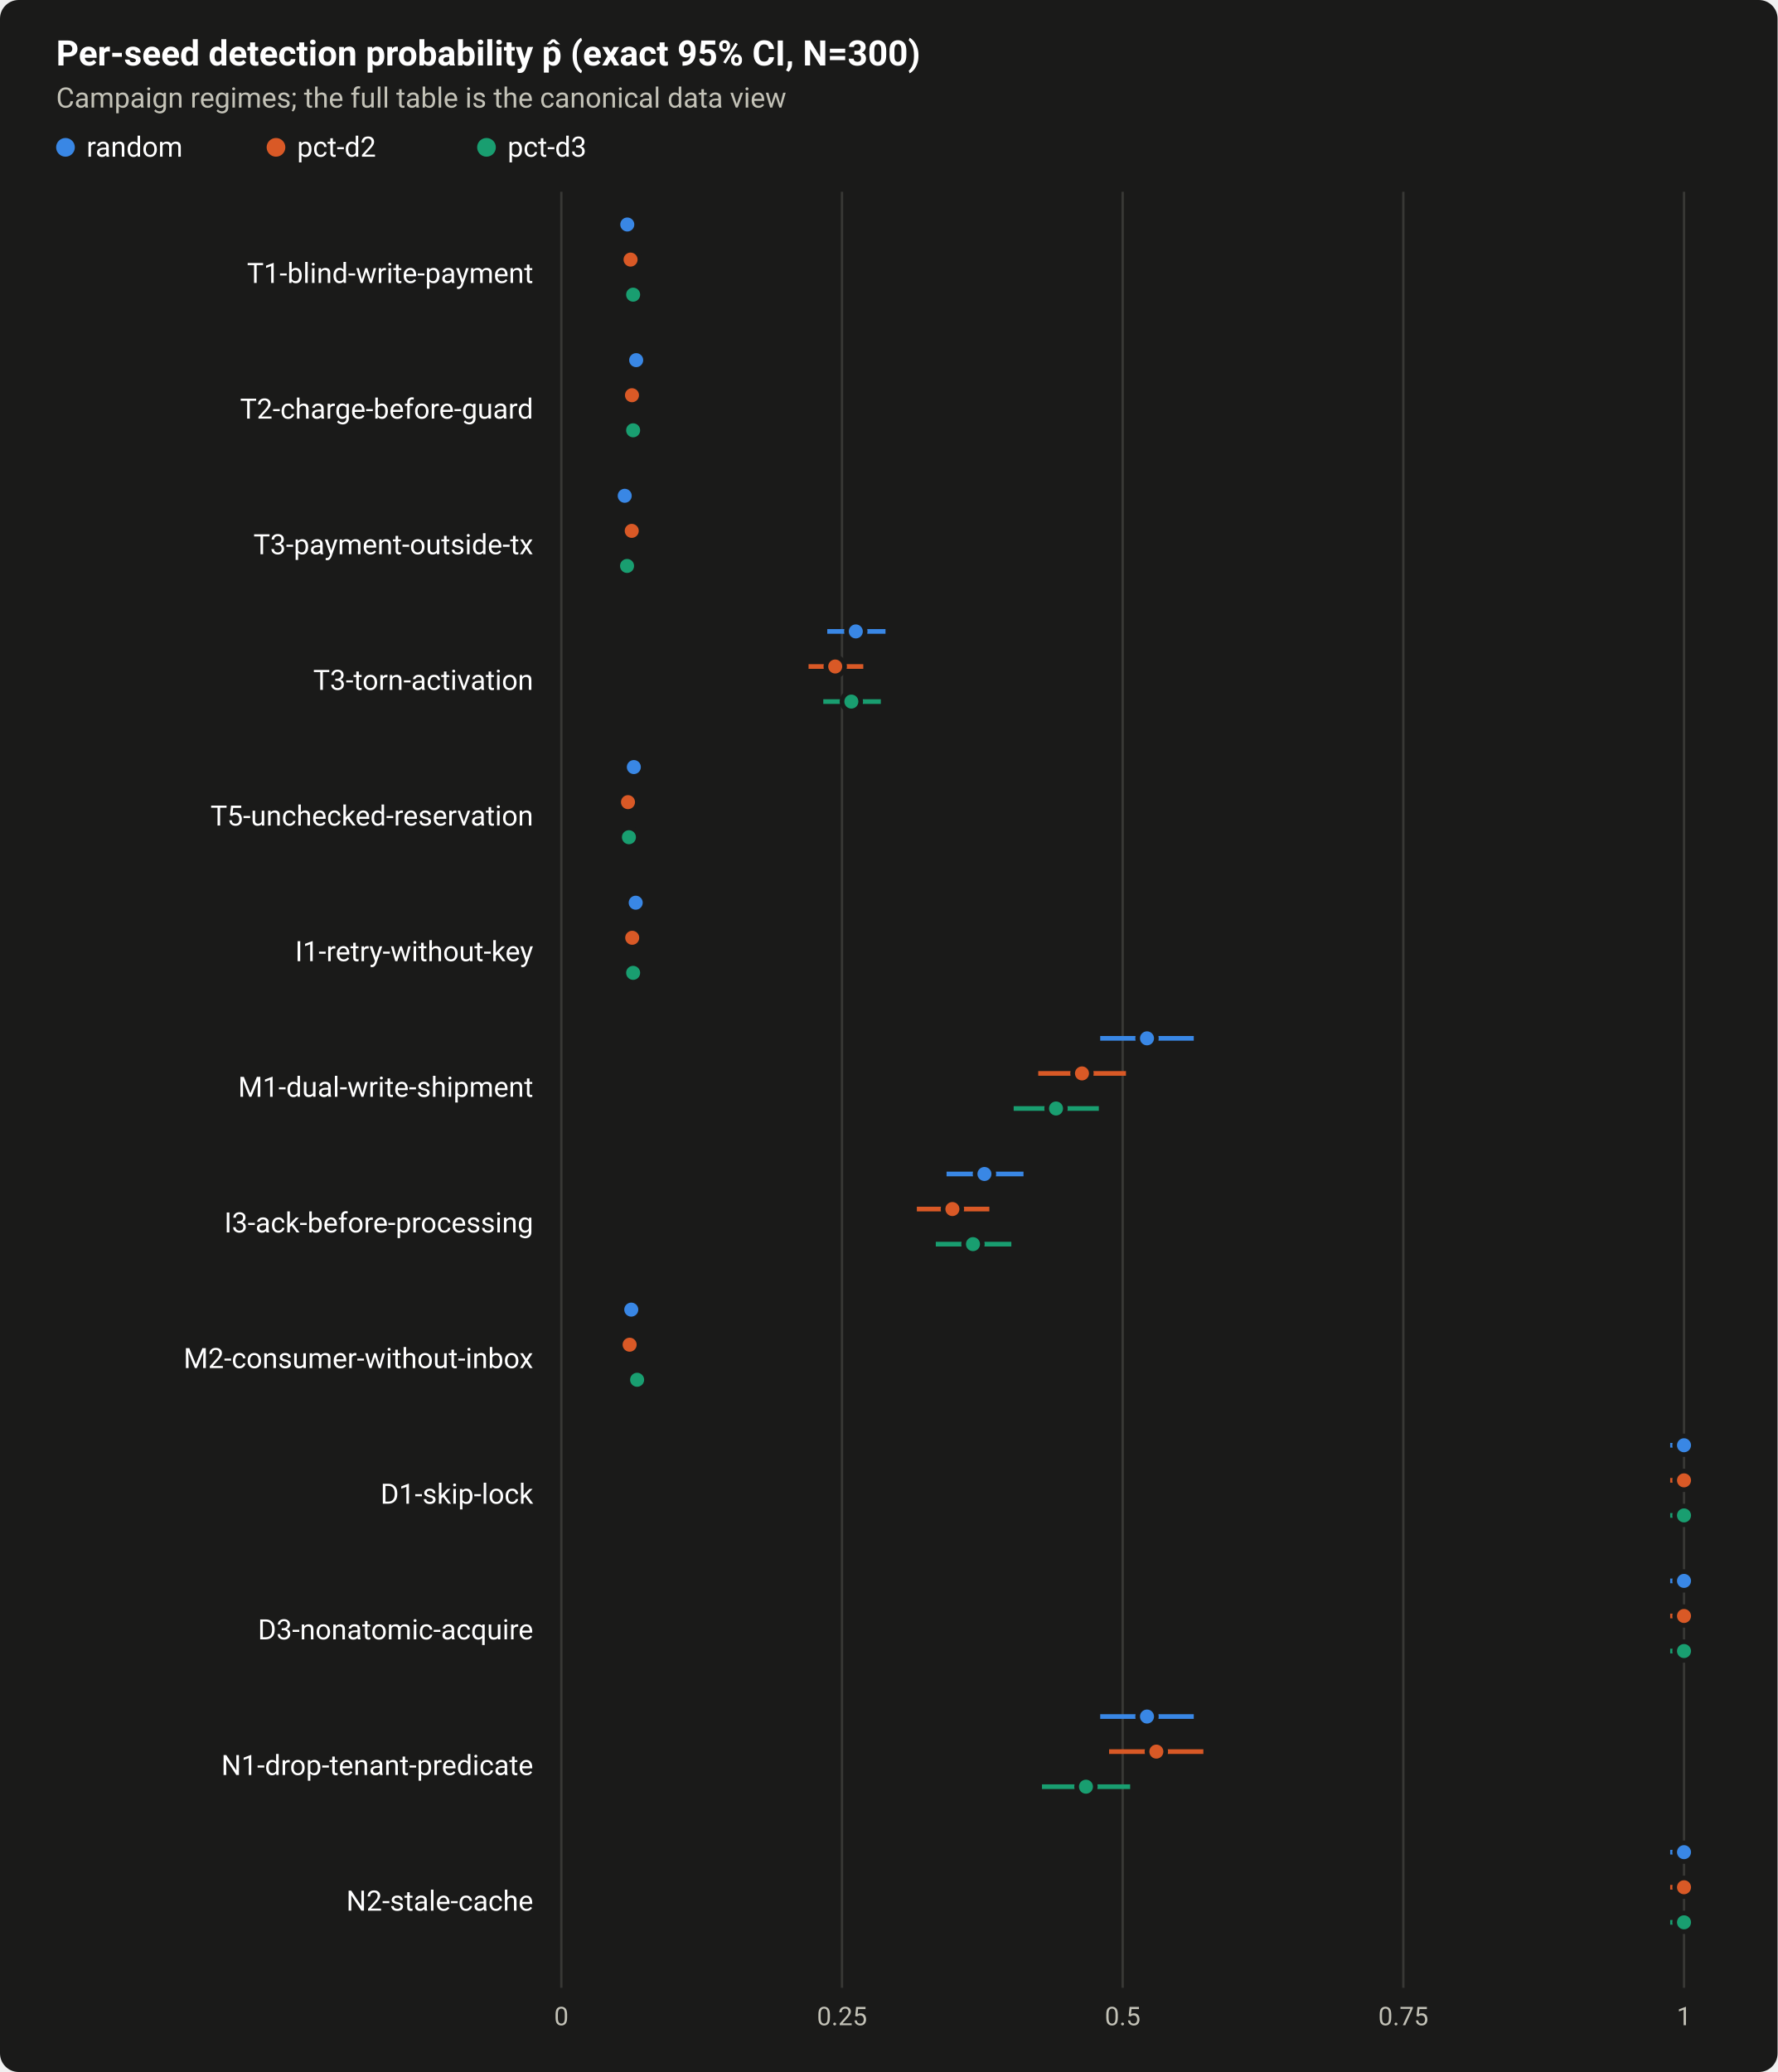
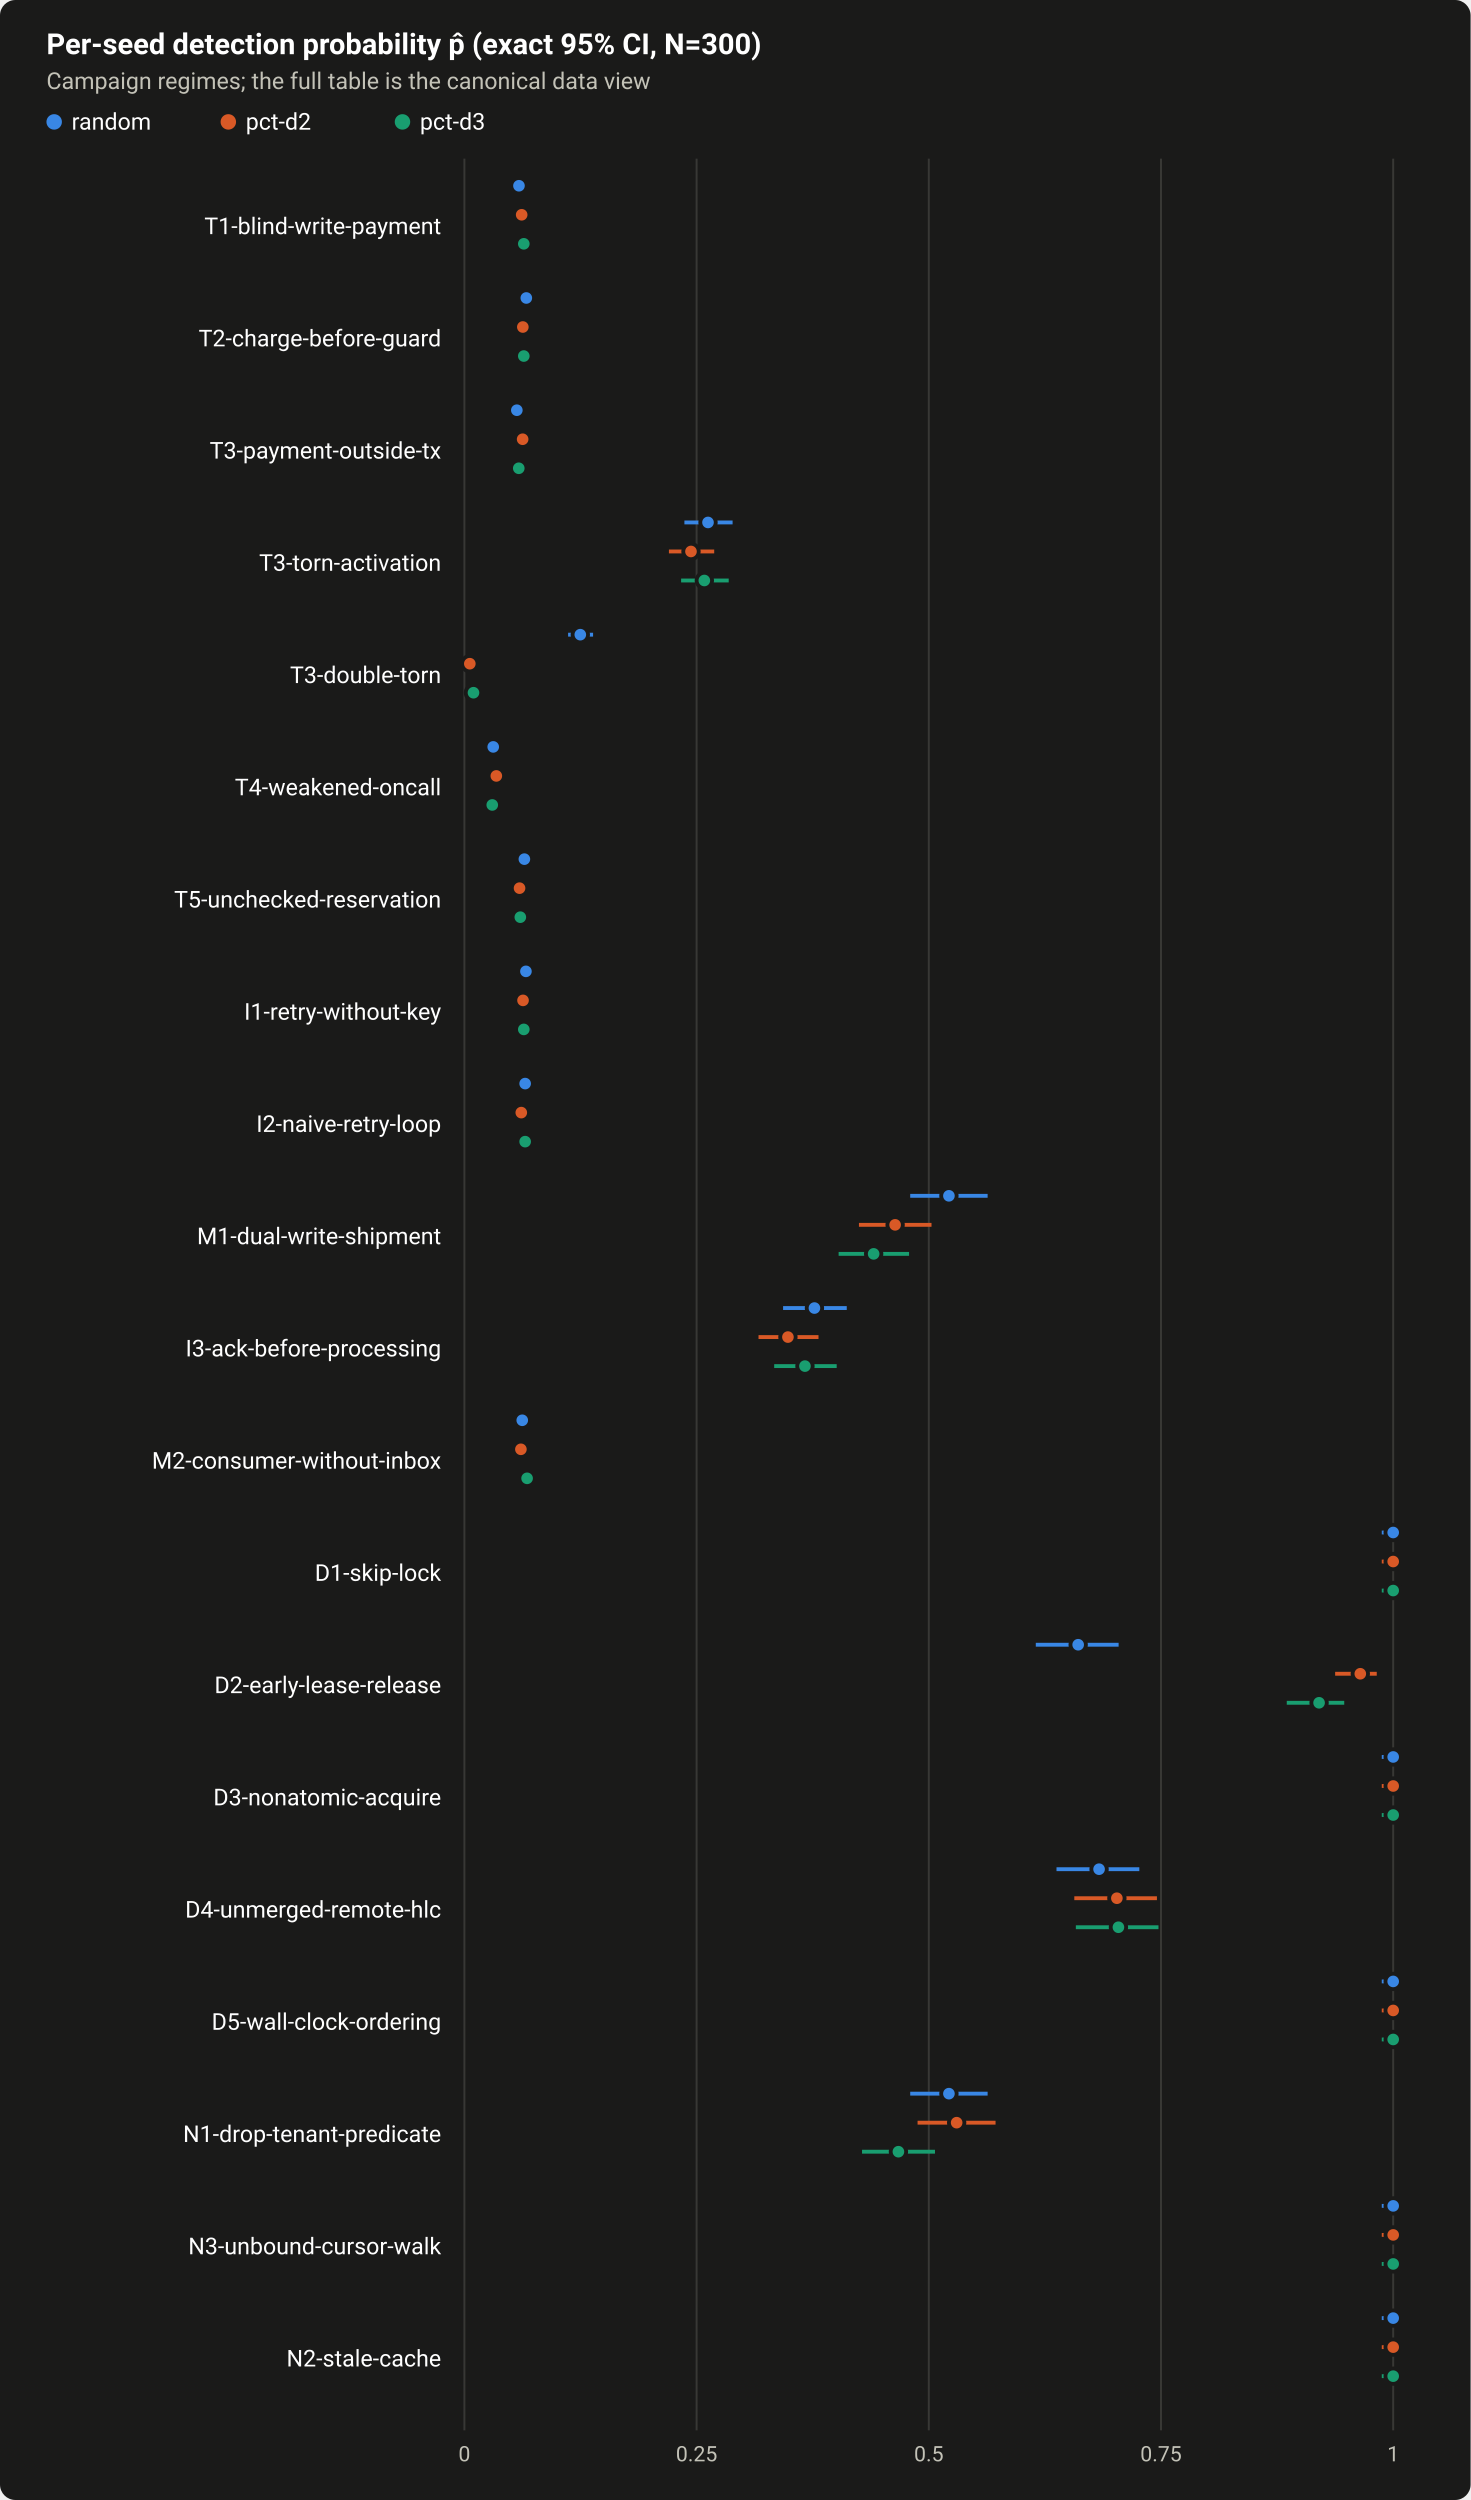
- <svg xmlns="http://www.w3.org/2000/svg" width="760" height="886" viewBox="0 0 760 886" role="img" aria-label="Per-seed detection probability with exact intervals per mutant and strategy">
-   <rect width="760" height="886" fill="#1a1a19" rx="8" />
+ <svg xmlns="http://www.w3.org/2000/svg" width="760" height="1292" viewBox="0 0 760 1292" role="img" aria-label="Per-seed detection probability with exact intervals per mutant and strategy">
+   <rect width="760" height="1292" fill="#1a1a19" rx="8" />
  <text x="24" y="28" font-family="Roboto, system-ui, sans-serif" font-size="15" font-weight="600" fill="#ffffff">Per-seed detection probability p̂ (exact 95% CI, N=300)</text>
  <text x="24" y="46" font-family="Roboto, system-ui, sans-serif" font-size="12" fill="#c3c2b7">Campaign regimes; the full table is the canonical data view</text>
  <circle cx="28" cy="63" r="4" fill="#3987e5" />
  <text x="37" y="67" font-family="Roboto, system-ui, sans-serif" font-size="12" fill="#ffffff">random</text>
  <circle cx="118" cy="63" r="4" fill="#d95926" />
  <text x="127" y="67" font-family="Roboto, system-ui, sans-serif" font-size="12" fill="#ffffff">pct-d2</text>
  <circle cx="208" cy="63" r="4" fill="#199e70" />
  <text x="217" y="67" font-family="Roboto, system-ui, sans-serif" font-size="12" fill="#ffffff">pct-d3</text>
-   <line x1="240.0" y1="82" x2="240.0" y2="850" stroke="#383835" stroke-width="1" />
-   <text x="240.0" y="866" font-family="Roboto, system-ui, sans-serif" font-size="11" fill="#c3c2b7" text-anchor="middle">0</text>
-   <line x1="360.0" y1="82" x2="360.0" y2="850" stroke="#383835" stroke-width="1" />
-   <text x="360.0" y="866" font-family="Roboto, system-ui, sans-serif" font-size="11" fill="#c3c2b7" text-anchor="middle">0.25</text>
-   <line x1="480.0" y1="82" x2="480.0" y2="850" stroke="#383835" stroke-width="1" />
-   <text x="480.0" y="866" font-family="Roboto, system-ui, sans-serif" font-size="11" fill="#c3c2b7" text-anchor="middle">0.5</text>
-   <line x1="600.0" y1="82" x2="600.0" y2="850" stroke="#383835" stroke-width="1" />
-   <text x="600.0" y="866" font-family="Roboto, system-ui, sans-serif" font-size="11" fill="#c3c2b7" text-anchor="middle">0.75</text>
-   <line x1="720.0" y1="82" x2="720.0" y2="850" stroke="#383835" stroke-width="1" />
-   <text x="720.0" y="866" font-family="Roboto, system-ui, sans-serif" font-size="11" fill="#c3c2b7" text-anchor="middle">1</text>
+   <line x1="240.0" y1="82" x2="240.0" y2="1256" stroke="#383835" stroke-width="1" />
+   <text x="240.0" y="1272" font-family="Roboto, system-ui, sans-serif" font-size="11" fill="#c3c2b7" text-anchor="middle">0</text>
+   <line x1="360.0" y1="82" x2="360.0" y2="1256" stroke="#383835" stroke-width="1" />
+   <text x="360.0" y="1272" font-family="Roboto, system-ui, sans-serif" font-size="11" fill="#c3c2b7" text-anchor="middle">0.25</text>
+   <line x1="480.0" y1="82" x2="480.0" y2="1256" stroke="#383835" stroke-width="1" />
+   <text x="480.0" y="1272" font-family="Roboto, system-ui, sans-serif" font-size="11" fill="#c3c2b7" text-anchor="middle">0.5</text>
+   <line x1="600.0" y1="82" x2="600.0" y2="1256" stroke="#383835" stroke-width="1" />
+   <text x="600.0" y="1272" font-family="Roboto, system-ui, sans-serif" font-size="11" fill="#c3c2b7" text-anchor="middle">0.75</text>
+   <line x1="720.0" y1="82" x2="720.0" y2="1256" stroke="#383835" stroke-width="1" />
+   <text x="720.0" y="1272" font-family="Roboto, system-ui, sans-serif" font-size="11" fill="#c3c2b7" text-anchor="middle">1</text>
  <text x="228" y="121.0" font-family="Roboto, system-ui, sans-serif" font-size="12" fill="#ffffff" text-anchor="end">T1-blind-write-payment</text>
  <g>
    <line x1="265.2" y1="96" x2="271.5" y2="96" stroke="#3987e5" stroke-width="2" />
    <circle cx="268.2" cy="96" r="4" fill="#3987e5" stroke="#1a1a19" stroke-width="2" />
  </g>
  <g>
    <line x1="266.4" y1="111" x2="273.0" y2="111" stroke="#d95926" stroke-width="2" />
    <circle cx="269.6" cy="111" r="4" fill="#d95926" stroke="#1a1a19" stroke-width="2" />
  </g>
  <g>
    <line x1="267.4" y1="126" x2="274.3" y2="126" stroke="#199e70" stroke-width="2" />
    <circle cx="270.7" cy="126" r="4" fill="#199e70" stroke="#1a1a19" stroke-width="2" />
  </g>
  <text x="228" y="179.0" font-family="Roboto, system-ui, sans-serif" font-size="12" fill="#ffffff" text-anchor="end">T2-charge-before-guard</text>
  <g>
    <line x1="268.6" y1="154" x2="275.7" y2="154" stroke="#3987e5" stroke-width="2" />
    <circle cx="272.0" cy="154" r="4" fill="#3987e5" stroke="#1a1a19" stroke-width="2" />
  </g>
  <g>
    <line x1="267.0" y1="169" x2="273.7" y2="169" stroke="#d95926" stroke-width="2" />
    <circle cx="270.2" cy="169" r="4" fill="#d95926" stroke="#1a1a19" stroke-width="2" />
  </g>
  <g>
    <line x1="267.4" y1="184" x2="274.2" y2="184" stroke="#199e70" stroke-width="2" />
    <circle cx="270.7" cy="184" r="4" fill="#199e70" stroke="#1a1a19" stroke-width="2" />
  </g>
  <text x="228" y="237.0" font-family="Roboto, system-ui, sans-serif" font-size="12" fill="#ffffff" text-anchor="end">T3-payment-outside-tx</text>
  <g>
    <line x1="264.2" y1="212" x2="270.3" y2="212" stroke="#3987e5" stroke-width="2" />
    <circle cx="267.1" cy="212" r="4" fill="#3987e5" stroke="#1a1a19" stroke-width="2" />
  </g>
  <g>
    <line x1="266.9" y1="227" x2="273.6" y2="227" stroke="#d95926" stroke-width="2" />
    <circle cx="270.1" cy="227" r="4" fill="#d95926" stroke="#1a1a19" stroke-width="2" />
  </g>
  <g>
    <line x1="265.1" y1="242" x2="271.4" y2="242" stroke="#199e70" stroke-width="2" />
    <circle cx="268.1" cy="242" r="4" fill="#199e70" stroke="#1a1a19" stroke-width="2" />
  </g>
  <text x="228" y="295.0" font-family="Roboto, system-ui, sans-serif" font-size="12" fill="#ffffff" text-anchor="end">T3-torn-activation</text>
  <g>
    <line x1="353.7" y1="270" x2="378.6" y2="270" stroke="#3987e5" stroke-width="2" />
    <circle cx="365.9" cy="270" r="4" fill="#3987e5" stroke="#1a1a19" stroke-width="2" />
  </g>
  <g>
    <line x1="345.7" y1="285" x2="369.1" y2="285" stroke="#d95926" stroke-width="2" />
    <circle cx="357.1" cy="285" r="4" fill="#d95926" stroke="#1a1a19" stroke-width="2" />
  </g>
  <g>
    <line x1="352.0" y1="300" x2="376.6" y2="300" stroke="#199e70" stroke-width="2" />
    <circle cx="364.0" cy="300" r="4" fill="#199e70" stroke="#1a1a19" stroke-width="2" />
  </g>
-   <text x="228" y="353.0" font-family="Roboto, system-ui, sans-serif" font-size="12" fill="#ffffff" text-anchor="end">T5-unchecked-reservation</text>
-   <g>
-     <line x1="267.7" y1="328" x2="274.6" y2="328" stroke="#3987e5" stroke-width="2" />
-     <circle cx="271.0" cy="328" r="4" fill="#3987e5" stroke="#1a1a19" stroke-width="2" />
-   </g>
-   <g>
-     <line x1="265.5" y1="343" x2="271.8" y2="343" stroke="#d95926" stroke-width="2" />
-     <circle cx="268.5" cy="343" r="4" fill="#d95926" stroke="#1a1a19" stroke-width="2" />
-   </g>
-   <g>
-     <line x1="265.8" y1="358" x2="272.2" y2="358" stroke="#199e70" stroke-width="2" />
-     <circle cx="268.9" cy="358" r="4" fill="#199e70" stroke="#1a1a19" stroke-width="2" />
-   </g>
-   <text x="228" y="411.0" font-family="Roboto, system-ui, sans-serif" font-size="12" fill="#ffffff" text-anchor="end">I1-retry-without-key</text>
-   <g>
-     <line x1="268.4" y1="386" x2="275.5" y2="386" stroke="#3987e5" stroke-width="2" />
-     <circle cx="271.8" cy="386" r="4" fill="#3987e5" stroke="#1a1a19" stroke-width="2" />
-   </g>
-   <g>
-     <line x1="267.1" y1="401" x2="273.8" y2="401" stroke="#d95926" stroke-width="2" />
-     <circle cx="270.3" cy="401" r="4" fill="#d95926" stroke="#1a1a19" stroke-width="2" />
-   </g>
-   <g>
-     <line x1="267.4" y1="416" x2="274.2" y2="416" stroke="#199e70" stroke-width="2" />
-     <circle cx="270.7" cy="416" r="4" fill="#199e70" stroke="#1a1a19" stroke-width="2" />
-   </g>
-   <text x="228" y="469.0" font-family="Roboto, system-ui, sans-serif" font-size="12" fill="#ffffff" text-anchor="end">M1-dual-write-shipment</text>
-   <g>
-     <line x1="470.4" y1="444" x2="510.4" y2="444" stroke="#3987e5" stroke-width="2" />
-     <circle cx="490.4" cy="444" r="4" fill="#3987e5" stroke="#1a1a19" stroke-width="2" />
-   </g>
-   <g>
-     <line x1="443.9" y1="459" x2="481.4" y2="459" stroke="#d95926" stroke-width="2" />
-     <circle cx="462.6" cy="459" r="4" fill="#d95926" stroke="#1a1a19" stroke-width="2" />
-   </g>
-   <g>
-     <line x1="433.4" y1="474" x2="469.8" y2="474" stroke="#199e70" stroke-width="2" />
-     <circle cx="451.5" cy="474" r="4" fill="#199e70" stroke="#1a1a19" stroke-width="2" />
-   </g>
-   <text x="228" y="527.0" font-family="Roboto, system-ui, sans-serif" font-size="12" fill="#ffffff" text-anchor="end">I3-ack-before-processing</text>
-   <g>
-     <line x1="404.7" y1="502" x2="437.6" y2="502" stroke="#3987e5" stroke-width="2" />
-     <circle cx="420.9" cy="502" r="4" fill="#3987e5" stroke="#1a1a19" stroke-width="2" />
-   </g>
-   <g>
-     <line x1="392.0" y1="517" x2="423.0" y2="517" stroke="#d95926" stroke-width="2" />
-     <circle cx="407.2" cy="517" r="4" fill="#d95926" stroke="#1a1a19" stroke-width="2" />
-   </g>
-   <g>
-     <line x1="400.1" y1="532" x2="432.4" y2="532" stroke="#199e70" stroke-width="2" />
-     <circle cx="416.0" cy="532" r="4" fill="#199e70" stroke="#1a1a19" stroke-width="2" />
-   </g>
-   <text x="228" y="585.0" font-family="Roboto, system-ui, sans-serif" font-size="12" fill="#ffffff" text-anchor="end">M2-consumer-without-inbox</text>
-   <g>
-     <line x1="266.7" y1="560" x2="273.3" y2="560" stroke="#3987e5" stroke-width="2" />
-     <circle cx="269.9" cy="560" r="4" fill="#3987e5" stroke="#1a1a19" stroke-width="2" />
-   </g>
-   <g>
-     <line x1="266.1" y1="575" x2="272.6" y2="575" stroke="#d95926" stroke-width="2" />
-     <circle cx="269.2" cy="575" r="4" fill="#d95926" stroke="#1a1a19" stroke-width="2" />
-   </g>
-   <g>
-     <line x1="268.9" y1="590" x2="276.1" y2="590" stroke="#199e70" stroke-width="2" />
-     <circle cx="272.4" cy="590" r="4" fill="#199e70" stroke="#1a1a19" stroke-width="2" />
-   </g>
-   <text x="228" y="643.0" font-family="Roboto, system-ui, sans-serif" font-size="12" fill="#ffffff" text-anchor="end">D1-skip-lock</text>
-   <g>
-     <line x1="714.1" y1="618" x2="720.0" y2="618" stroke="#3987e5" stroke-width="2" />
-     <circle cx="720.0" cy="618" r="4" fill="#3987e5" stroke="#1a1a19" stroke-width="2" />
-   </g>
-   <g>
-     <line x1="714.1" y1="633" x2="720.0" y2="633" stroke="#d95926" stroke-width="2" />
-     <circle cx="720.0" cy="633" r="4" fill="#d95926" stroke="#1a1a19" stroke-width="2" />
-   </g>
-   <g>
-     <line x1="714.1" y1="648" x2="720.0" y2="648" stroke="#199e70" stroke-width="2" />
-     <circle cx="720.0" cy="648" r="4" fill="#199e70" stroke="#1a1a19" stroke-width="2" />
-   </g>
-   <text x="228" y="701.0" font-family="Roboto, system-ui, sans-serif" font-size="12" fill="#ffffff" text-anchor="end">D3-nonatomic-acquire</text>
-   <g>
-     <line x1="714.1" y1="676" x2="720.0" y2="676" stroke="#3987e5" stroke-width="2" />
-     <circle cx="720.0" cy="676" r="4" fill="#3987e5" stroke="#1a1a19" stroke-width="2" />
-   </g>
-   <g>
-     <line x1="714.1" y1="691" x2="720.0" y2="691" stroke="#d95926" stroke-width="2" />
-     <circle cx="720.0" cy="691" r="4" fill="#d95926" stroke="#1a1a19" stroke-width="2" />
-   </g>
-   <g>
-     <line x1="714.1" y1="706" x2="720.0" y2="706" stroke="#199e70" stroke-width="2" />
-     <circle cx="720.0" cy="706" r="4" fill="#199e70" stroke="#1a1a19" stroke-width="2" />
-   </g>
-   <text x="228" y="759.0" font-family="Roboto, system-ui, sans-serif" font-size="12" fill="#ffffff" text-anchor="end">N1-drop-tenant-predicate</text>
-   <g>
-     <line x1="470.4" y1="734" x2="510.4" y2="734" stroke="#3987e5" stroke-width="2" />
-     <circle cx="490.4" cy="734" r="4" fill="#3987e5" stroke="#1a1a19" stroke-width="2" />
-   </g>
-   <g>
-     <line x1="474.2" y1="749" x2="514.5" y2="749" stroke="#d95926" stroke-width="2" />
-     <circle cx="494.4" cy="749" r="4" fill="#d95926" stroke="#1a1a19" stroke-width="2" />
-   </g>
-   <g>
-     <line x1="445.5" y1="764" x2="483.2" y2="764" stroke="#199e70" stroke-width="2" />
-     <circle cx="464.3" cy="764" r="4" fill="#199e70" stroke="#1a1a19" stroke-width="2" />
-   </g>
-   <text x="228" y="817.0" font-family="Roboto, system-ui, sans-serif" font-size="12" fill="#ffffff" text-anchor="end">N2-stale-cache</text>
+   <text x="228" y="353.0" font-family="Roboto, system-ui, sans-serif" font-size="12" fill="#ffffff" text-anchor="end">T3-double-torn</text>
+   <g>
+     <line x1="293.6" y1="328" x2="306.5" y2="328" stroke="#3987e5" stroke-width="2" />
+     <circle cx="299.9" cy="328" r="4" fill="#3987e5" stroke="#1a1a19" stroke-width="2" />
+   </g>
+   <g>
+     <line x1="242.5" y1="343" x2="243.1" y2="343" stroke="#d95926" stroke-width="2" />
+     <circle cx="242.8" cy="343" r="4" fill="#d95926" stroke="#1a1a19" stroke-width="2" />
+   </g>
+   <g>
+     <line x1="244.2" y1="358" x2="245.2" y2="358" stroke="#199e70" stroke-width="2" />
+     <circle cx="244.7" cy="358" r="4" fill="#199e70" stroke="#1a1a19" stroke-width="2" />
+   </g>
+   <text x="228" y="411.0" font-family="Roboto, system-ui, sans-serif" font-size="12" fill="#ffffff" text-anchor="end">T4-weakened-oncall</text>
+   <g>
+     <line x1="253.3" y1="386" x2="256.7" y2="386" stroke="#3987e5" stroke-width="2" />
+     <circle cx="254.9" cy="386" r="4" fill="#3987e5" stroke="#1a1a19" stroke-width="2" />
+   </g>
+   <g>
+     <line x1="254.7" y1="401" x2="258.4" y2="401" stroke="#d95926" stroke-width="2" />
+     <circle cx="256.5" cy="401" r="4" fill="#d95926" stroke="#1a1a19" stroke-width="2" />
+   </g>
+   <g>
+     <line x1="252.8" y1="416" x2="256.1" y2="416" stroke="#199e70" stroke-width="2" />
+     <circle cx="254.4" cy="416" r="4" fill="#199e70" stroke="#1a1a19" stroke-width="2" />
+   </g>
+   <text x="228" y="469.0" font-family="Roboto, system-ui, sans-serif" font-size="12" fill="#ffffff" text-anchor="end">T5-unchecked-reservation</text>
+   <g>
+     <line x1="267.7" y1="444" x2="274.6" y2="444" stroke="#3987e5" stroke-width="2" />
+     <circle cx="271.0" cy="444" r="4" fill="#3987e5" stroke="#1a1a19" stroke-width="2" />
+   </g>
+   <g>
+     <line x1="265.5" y1="459" x2="271.8" y2="459" stroke="#d95926" stroke-width="2" />
+     <circle cx="268.5" cy="459" r="4" fill="#d95926" stroke="#1a1a19" stroke-width="2" />
+   </g>
+   <g>
+     <line x1="265.8" y1="474" x2="272.2" y2="474" stroke="#199e70" stroke-width="2" />
+     <circle cx="268.9" cy="474" r="4" fill="#199e70" stroke="#1a1a19" stroke-width="2" />
+   </g>
+   <text x="228" y="527.0" font-family="Roboto, system-ui, sans-serif" font-size="12" fill="#ffffff" text-anchor="end">I1-retry-without-key</text>
+   <g>
+     <line x1="268.4" y1="502" x2="275.5" y2="502" stroke="#3987e5" stroke-width="2" />
+     <circle cx="271.8" cy="502" r="4" fill="#3987e5" stroke="#1a1a19" stroke-width="2" />
+   </g>
+   <g>
+     <line x1="267.1" y1="517" x2="273.8" y2="517" stroke="#d95926" stroke-width="2" />
+     <circle cx="270.3" cy="517" r="4" fill="#d95926" stroke="#1a1a19" stroke-width="2" />
+   </g>
+   <g>
+     <line x1="267.4" y1="532" x2="274.2" y2="532" stroke="#199e70" stroke-width="2" />
+     <circle cx="270.7" cy="532" r="4" fill="#199e70" stroke="#1a1a19" stroke-width="2" />
+   </g>
+   <text x="228" y="585.0" font-family="Roboto, system-ui, sans-serif" font-size="12" fill="#ffffff" text-anchor="end">I2-naive-retry-loop</text>
+   <g>
+     <line x1="268.0" y1="560" x2="275.0" y2="560" stroke="#3987e5" stroke-width="2" />
+     <circle cx="271.4" cy="560" r="4" fill="#3987e5" stroke="#1a1a19" stroke-width="2" />
+   </g>
+   <g>
+     <line x1="266.2" y1="575" x2="272.8" y2="575" stroke="#d95926" stroke-width="2" />
+     <circle cx="269.4" cy="575" r="4" fill="#d95926" stroke="#1a1a19" stroke-width="2" />
+   </g>
+   <g>
+     <line x1="268.0" y1="590" x2="275.0" y2="590" stroke="#199e70" stroke-width="2" />
+     <circle cx="271.4" cy="590" r="4" fill="#199e70" stroke="#1a1a19" stroke-width="2" />
+   </g>
+   <text x="228" y="643.0" font-family="Roboto, system-ui, sans-serif" font-size="12" fill="#ffffff" text-anchor="end">M1-dual-write-shipment</text>
+   <g>
+     <line x1="470.4" y1="618" x2="510.4" y2="618" stroke="#3987e5" stroke-width="2" />
+     <circle cx="490.4" cy="618" r="4" fill="#3987e5" stroke="#1a1a19" stroke-width="2" />
+   </g>
+   <g>
+     <line x1="443.9" y1="633" x2="481.4" y2="633" stroke="#d95926" stroke-width="2" />
+     <circle cx="462.6" cy="633" r="4" fill="#d95926" stroke="#1a1a19" stroke-width="2" />
+   </g>
+   <g>
+     <line x1="433.4" y1="648" x2="469.8" y2="648" stroke="#199e70" stroke-width="2" />
+     <circle cx="451.5" cy="648" r="4" fill="#199e70" stroke="#1a1a19" stroke-width="2" />
+   </g>
+   <text x="228" y="701.0" font-family="Roboto, system-ui, sans-serif" font-size="12" fill="#ffffff" text-anchor="end">I3-ack-before-processing</text>
+   <g>
+     <line x1="404.7" y1="676" x2="437.6" y2="676" stroke="#3987e5" stroke-width="2" />
+     <circle cx="420.9" cy="676" r="4" fill="#3987e5" stroke="#1a1a19" stroke-width="2" />
+   </g>
+   <g>
+     <line x1="392.0" y1="691" x2="423.0" y2="691" stroke="#d95926" stroke-width="2" />
+     <circle cx="407.2" cy="691" r="4" fill="#d95926" stroke="#1a1a19" stroke-width="2" />
+   </g>
+   <g>
+     <line x1="400.1" y1="706" x2="432.4" y2="706" stroke="#199e70" stroke-width="2" />
+     <circle cx="416.0" cy="706" r="4" fill="#199e70" stroke="#1a1a19" stroke-width="2" />
+   </g>
+   <text x="228" y="759.0" font-family="Roboto, system-ui, sans-serif" font-size="12" fill="#ffffff" text-anchor="end">M2-consumer-without-inbox</text>
+   <g>
+     <line x1="266.7" y1="734" x2="273.3" y2="734" stroke="#3987e5" stroke-width="2" />
+     <circle cx="269.9" cy="734" r="4" fill="#3987e5" stroke="#1a1a19" stroke-width="2" />
+   </g>
+   <g>
+     <line x1="266.1" y1="749" x2="272.6" y2="749" stroke="#d95926" stroke-width="2" />
+     <circle cx="269.2" cy="749" r="4" fill="#d95926" stroke="#1a1a19" stroke-width="2" />
+   </g>
+   <g>
+     <line x1="268.9" y1="764" x2="276.1" y2="764" stroke="#199e70" stroke-width="2" />
+     <circle cx="272.4" cy="764" r="4" fill="#199e70" stroke="#1a1a19" stroke-width="2" />
+   </g>
+   <text x="228" y="817.0" font-family="Roboto, system-ui, sans-serif" font-size="12" fill="#ffffff" text-anchor="end">D1-skip-lock</text>
  <g>
    <line x1="714.1" y1="792" x2="720.0" y2="792" stroke="#3987e5" stroke-width="2" />
    <circle cx="720.0" cy="792" r="4" fill="#3987e5" stroke="#1a1a19" stroke-width="2" />
  </g>
  <g>
    <line x1="714.1" y1="807" x2="720.0" y2="807" stroke="#d95926" stroke-width="2" />
    <circle cx="720.0" cy="807" r="4" fill="#d95926" stroke="#1a1a19" stroke-width="2" />
  </g>
  <g>
    <line x1="714.1" y1="822" x2="720.0" y2="822" stroke="#199e70" stroke-width="2" />
    <circle cx="720.0" cy="822" r="4" fill="#199e70" stroke="#1a1a19" stroke-width="2" />
  </g>
+   <text x="228" y="875.0" font-family="Roboto, system-ui, sans-serif" font-size="12" fill="#ffffff" text-anchor="end">D2-early-lease-release</text>
+   <g>
+     <line x1="535.3" y1="850" x2="578.1" y2="850" stroke="#3987e5" stroke-width="2" />
+     <circle cx="557.2" cy="850" r="4" fill="#3987e5" stroke="#1a1a19" stroke-width="2" />
+   </g>
+   <g>
+     <line x1="690.0" y1="865" x2="711.5" y2="865" stroke="#d95926" stroke-width="2" />
+     <circle cx="703.0" cy="865" r="4" fill="#d95926" stroke="#1a1a19" stroke-width="2" />
+   </g>
+   <g>
+     <line x1="665.0" y1="880" x2="694.7" y2="880" stroke="#199e70" stroke-width="2" />
+     <circle cx="681.7" cy="880" r="4" fill="#199e70" stroke="#1a1a19" stroke-width="2" />
+   </g>
+   <text x="228" y="933.0" font-family="Roboto, system-ui, sans-serif" font-size="12" fill="#ffffff" text-anchor="end">D3-nonatomic-acquire</text>
+   <g>
+     <line x1="714.1" y1="908" x2="720.0" y2="908" stroke="#3987e5" stroke-width="2" />
+     <circle cx="720.0" cy="908" r="4" fill="#3987e5" stroke="#1a1a19" stroke-width="2" />
+   </g>
+   <g>
+     <line x1="714.1" y1="923" x2="720.0" y2="923" stroke="#d95926" stroke-width="2" />
+     <circle cx="720.0" cy="923" r="4" fill="#d95926" stroke="#1a1a19" stroke-width="2" />
+   </g>
+   <g>
+     <line x1="714.1" y1="938" x2="720.0" y2="938" stroke="#199e70" stroke-width="2" />
+     <circle cx="720.0" cy="938" r="4" fill="#199e70" stroke="#1a1a19" stroke-width="2" />
+   </g>
+   <text x="228" y="991.0" font-family="Roboto, system-ui, sans-serif" font-size="12" fill="#ffffff" text-anchor="end">D4-unmerged-remote-hlc</text>
+   <g>
+     <line x1="546.0" y1="966" x2="588.8" y2="966" stroke="#3987e5" stroke-width="2" />
+     <circle cx="568.0" cy="966" r="4" fill="#3987e5" stroke="#1a1a19" stroke-width="2" />
+   </g>
+   <g>
+     <line x1="555.2" y1="981" x2="597.9" y2="981" stroke="#d95926" stroke-width="2" />
+     <circle cx="577.2" cy="981" r="4" fill="#d95926" stroke="#1a1a19" stroke-width="2" />
+   </g>
+   <g>
+     <line x1="556.0" y1="996" x2="598.7" y2="996" stroke="#199e70" stroke-width="2" />
+     <circle cx="578.0" cy="996" r="4" fill="#199e70" stroke="#1a1a19" stroke-width="2" />
+   </g>
+   <text x="228" y="1049.0" font-family="Roboto, system-ui, sans-serif" font-size="12" fill="#ffffff" text-anchor="end">D5-wall-clock-ordering</text>
+   <g>
+     <line x1="714.1" y1="1024" x2="720.0" y2="1024" stroke="#3987e5" stroke-width="2" />
+     <circle cx="720.0" cy="1024" r="4" fill="#3987e5" stroke="#1a1a19" stroke-width="2" />
+   </g>
+   <g>
+     <line x1="714.1" y1="1039" x2="720.0" y2="1039" stroke="#d95926" stroke-width="2" />
+     <circle cx="720.0" cy="1039" r="4" fill="#d95926" stroke="#1a1a19" stroke-width="2" />
+   </g>
+   <g>
+     <line x1="714.1" y1="1054" x2="720.0" y2="1054" stroke="#199e70" stroke-width="2" />
+     <circle cx="720.0" cy="1054" r="4" fill="#199e70" stroke="#1a1a19" stroke-width="2" />
+   </g>
+   <text x="228" y="1107.0" font-family="Roboto, system-ui, sans-serif" font-size="12" fill="#ffffff" text-anchor="end">N1-drop-tenant-predicate</text>
+   <g>
+     <line x1="470.4" y1="1082" x2="510.4" y2="1082" stroke="#3987e5" stroke-width="2" />
+     <circle cx="490.4" cy="1082" r="4" fill="#3987e5" stroke="#1a1a19" stroke-width="2" />
+   </g>
+   <g>
+     <line x1="474.2" y1="1097" x2="514.5" y2="1097" stroke="#d95926" stroke-width="2" />
+     <circle cx="494.4" cy="1097" r="4" fill="#d95926" stroke="#1a1a19" stroke-width="2" />
+   </g>
+   <g>
+     <line x1="445.5" y1="1112" x2="483.2" y2="1112" stroke="#199e70" stroke-width="2" />
+     <circle cx="464.3" cy="1112" r="4" fill="#199e70" stroke="#1a1a19" stroke-width="2" />
+   </g>
+   <text x="228" y="1165.0" font-family="Roboto, system-ui, sans-serif" font-size="12" fill="#ffffff" text-anchor="end">N3-unbound-cursor-walk</text>
+   <g>
+     <line x1="714.1" y1="1140" x2="720.0" y2="1140" stroke="#3987e5" stroke-width="2" />
+     <circle cx="720.0" cy="1140" r="4" fill="#3987e5" stroke="#1a1a19" stroke-width="2" />
+   </g>
+   <g>
+     <line x1="714.1" y1="1155" x2="720.0" y2="1155" stroke="#d95926" stroke-width="2" />
+     <circle cx="720.0" cy="1155" r="4" fill="#d95926" stroke="#1a1a19" stroke-width="2" />
+   </g>
+   <g>
+     <line x1="714.1" y1="1170" x2="720.0" y2="1170" stroke="#199e70" stroke-width="2" />
+     <circle cx="720.0" cy="1170" r="4" fill="#199e70" stroke="#1a1a19" stroke-width="2" />
+   </g>
+   <text x="228" y="1223.0" font-family="Roboto, system-ui, sans-serif" font-size="12" fill="#ffffff" text-anchor="end">N2-stale-cache</text>
+   <g>
+     <line x1="714.1" y1="1198" x2="720.0" y2="1198" stroke="#3987e5" stroke-width="2" />
+     <circle cx="720.0" cy="1198" r="4" fill="#3987e5" stroke="#1a1a19" stroke-width="2" />
+   </g>
+   <g>
+     <line x1="714.1" y1="1213" x2="720.0" y2="1213" stroke="#d95926" stroke-width="2" />
+     <circle cx="720.0" cy="1213" r="4" fill="#d95926" stroke="#1a1a19" stroke-width="2" />
+   </g>
+   <g>
+     <line x1="714.1" y1="1228" x2="720.0" y2="1228" stroke="#199e70" stroke-width="2" />
+     <circle cx="720.0" cy="1228" r="4" fill="#199e70" stroke="#1a1a19" stroke-width="2" />
+   </g>
</svg>
